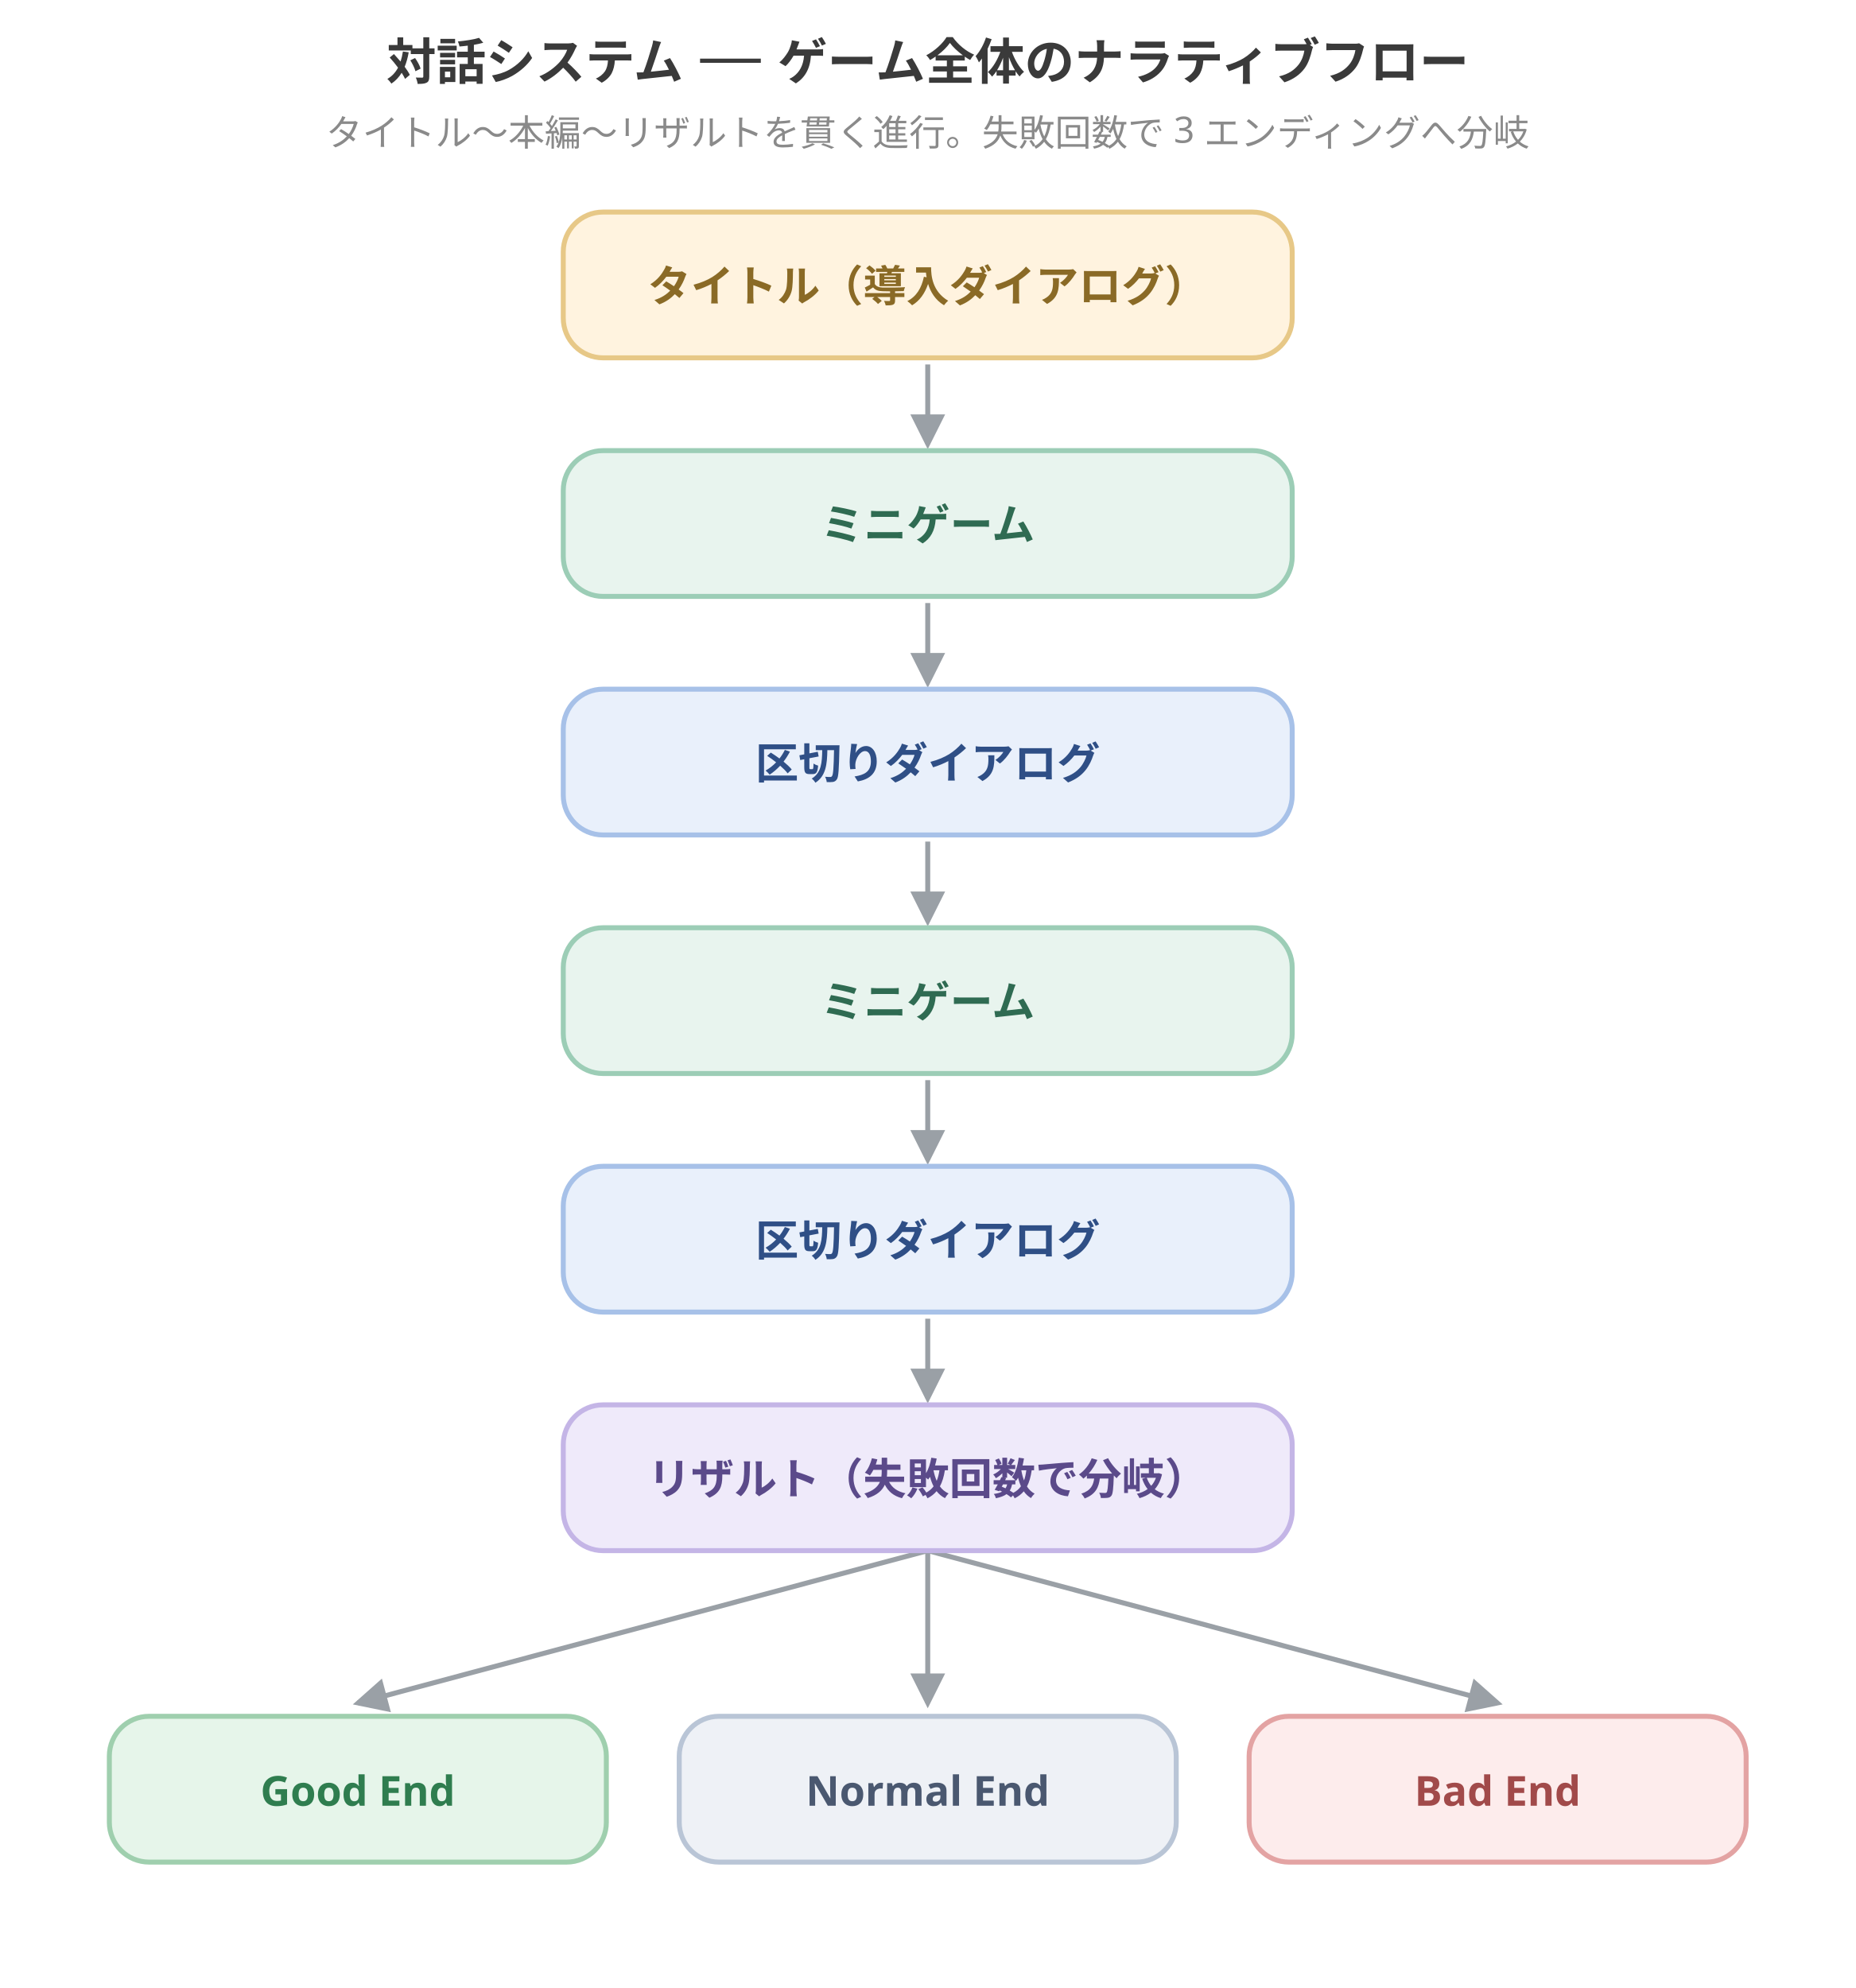
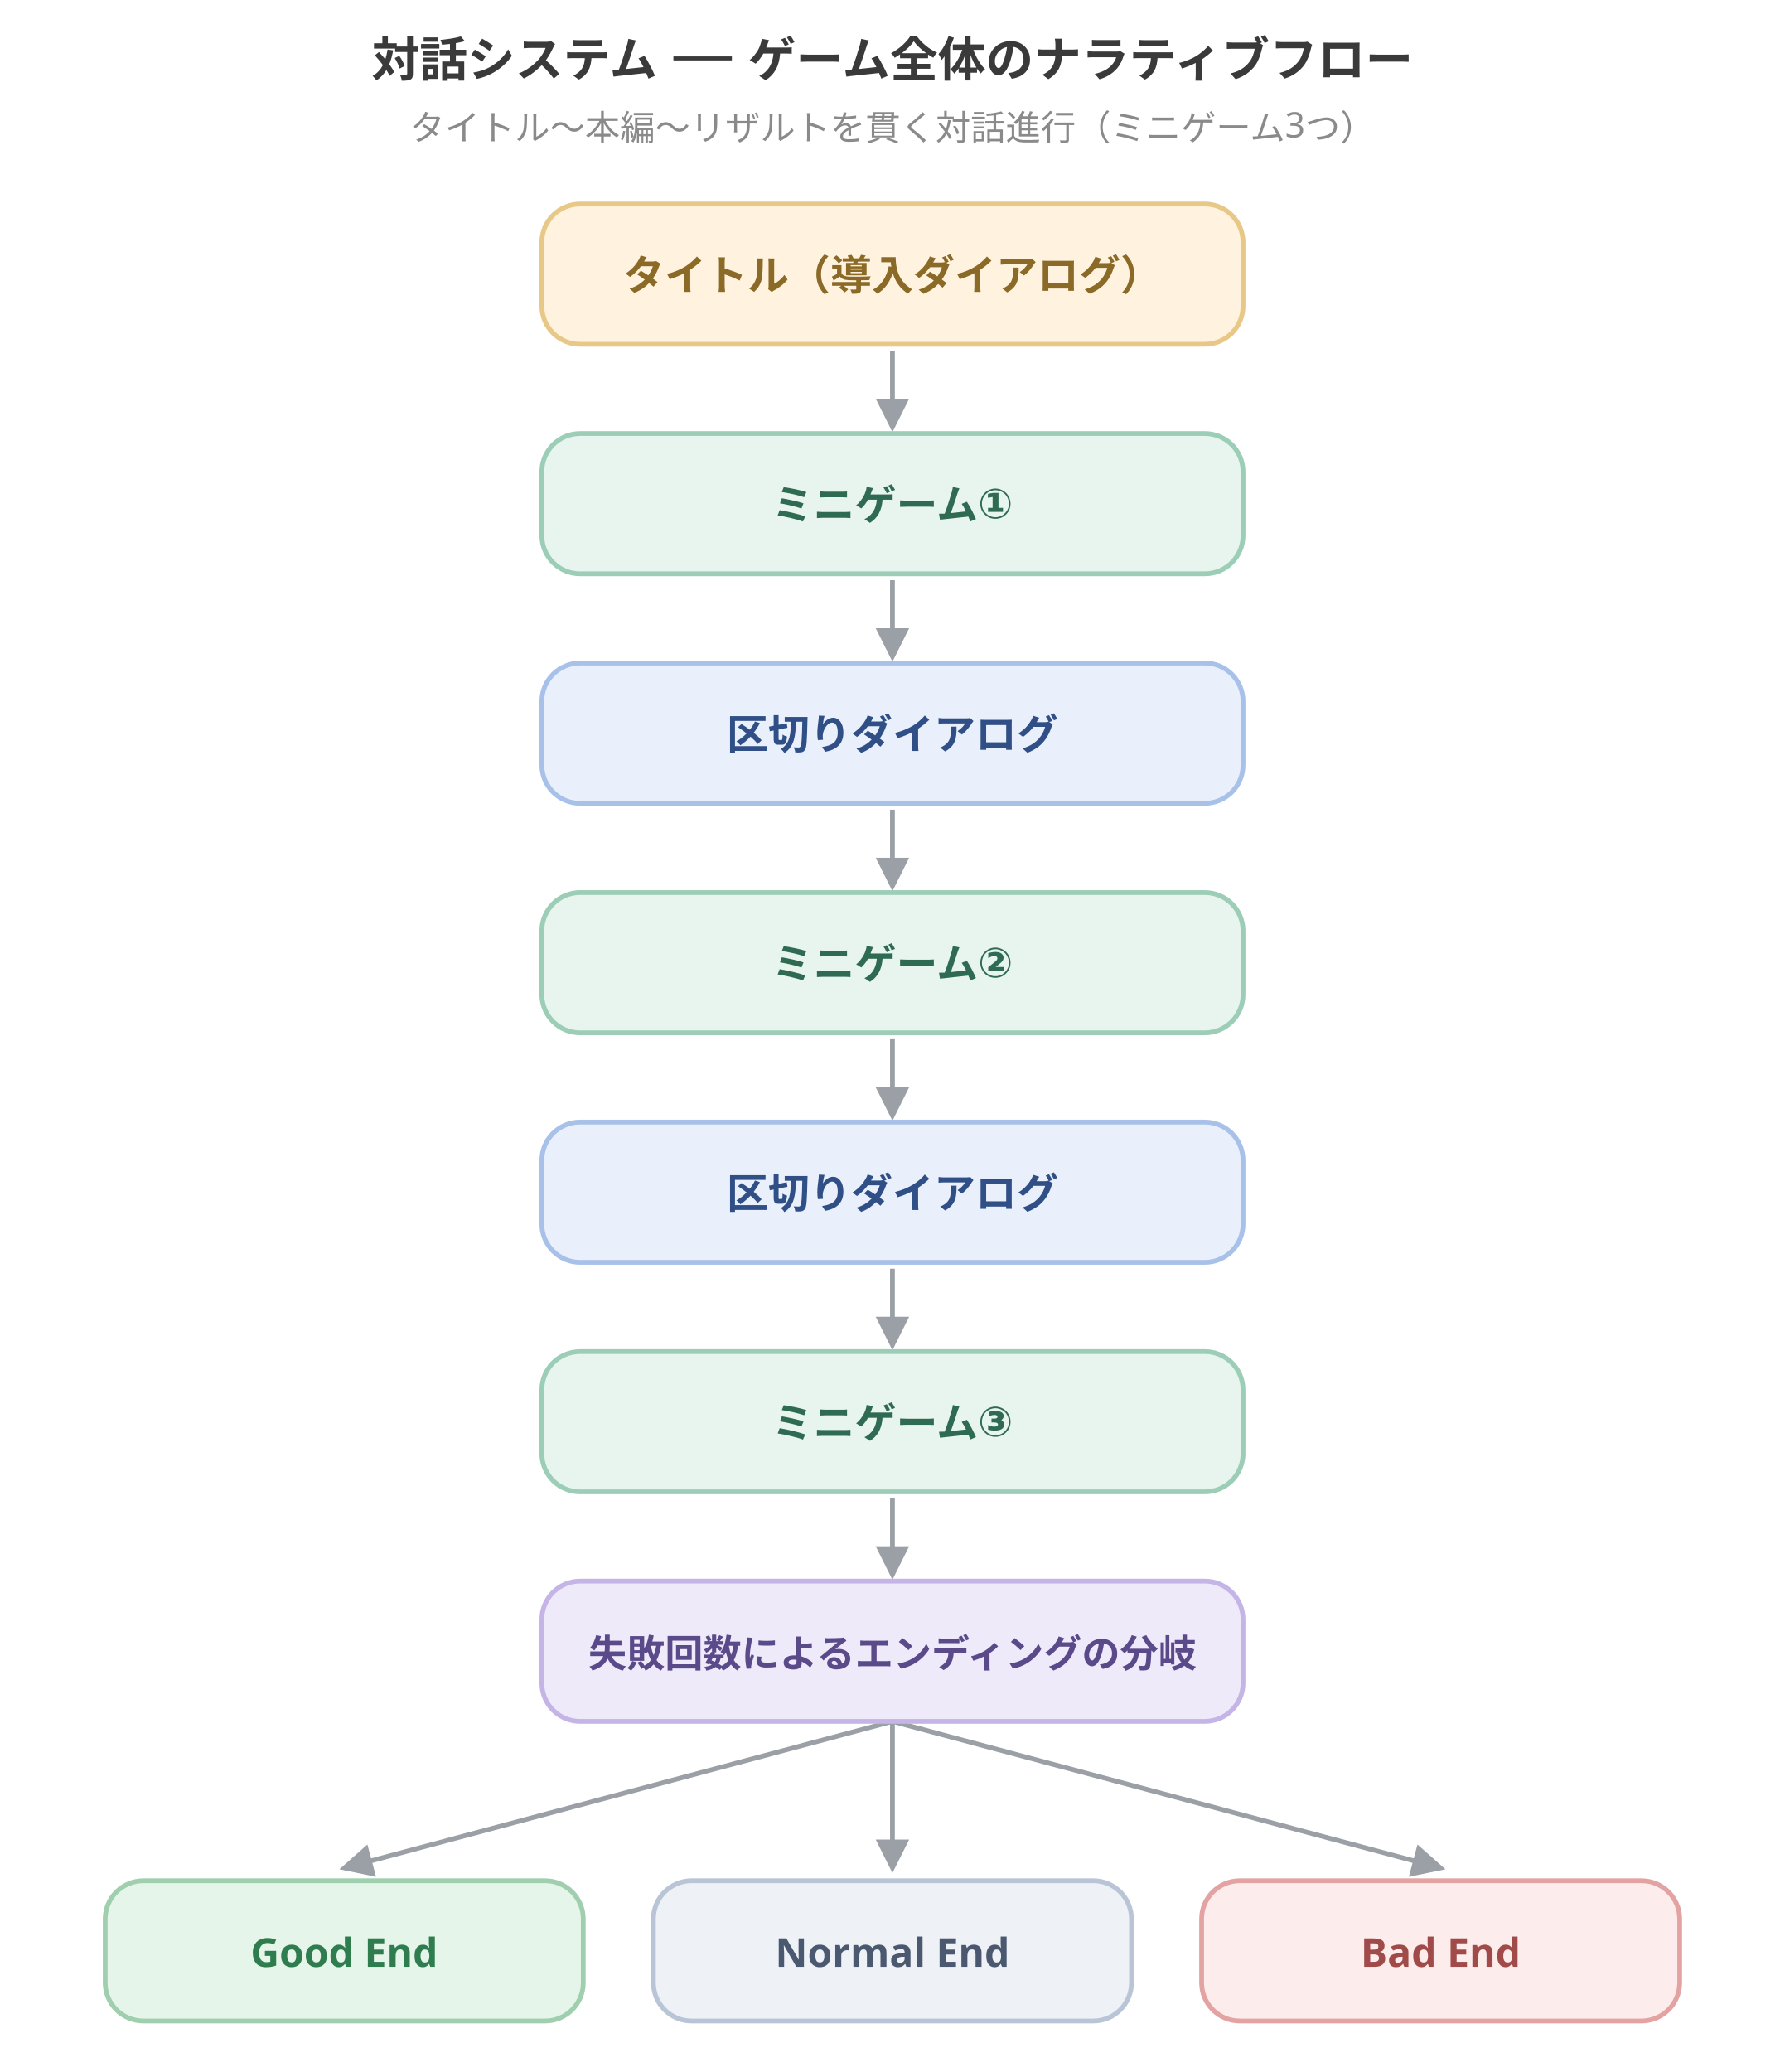
- <svg xmlns="http://www.w3.org/2000/svg" width="560" height="600" viewBox="0 0 560 600" font-family="'Hiragino Sans','Noto Sans JP','Yu Gothic',Meiryo,sans-serif">
+ <svg xmlns="http://www.w3.org/2000/svg" width="560" height="650" viewBox="0 0 560 650" font-family="'Hiragino Sans','Noto Sans JP','Yu Gothic',Meiryo,sans-serif">
  <defs>
    <marker id="ah" viewBox="0 0 10 10" refX="8.5" refY="5" markerWidth="7" markerHeight="7" orient="auto-start-reverse">
      <path d="M0,0 L10,5 L0,10 z" fill="#9aa0a6" />
    </marker>
  </defs>
  <text x="280" y="24" text-anchor="middle" font-size="15" font-weight="700" fill="#3a3a3a">対話システム ── ゲーム全体のナラティブフロー</text>
-   <text x="280" y="44" text-anchor="middle" font-size="11" fill="#8a8a8a">タイトル〜本編〜リザルトを貫く進行。失敗回数で 3 エンディングへ分岐</text>
+   <text x="280" y="44" text-anchor="middle" font-size="11" fill="#8a8a8a">タイトル〜本編〜リザルトを貫く対話進行（ミニゲーム3つ）</text>
  <line x1="280" y1="110" x2="280" y2="134" stroke="#9aa0a6" stroke-width="1.5" marker-end="url(#ah)" />
  <line x1="280" y1="182" x2="280" y2="206" stroke="#9aa0a6" stroke-width="1.5" marker-end="url(#ah)" />
  <line x1="280" y1="254" x2="280" y2="278" stroke="#9aa0a6" stroke-width="1.5" marker-end="url(#ah)" />
  <line x1="280" y1="326" x2="280" y2="350" stroke="#9aa0a6" stroke-width="1.5" marker-end="url(#ah)" />
  <line x1="280" y1="398" x2="280" y2="422" stroke="#9aa0a6" stroke-width="1.5" marker-end="url(#ah)" />
-   <line x1="280" y1="468" x2="108" y2="514" stroke="#9aa0a6" stroke-width="1.5" marker-end="url(#ah)" />
-   <line x1="280" y1="468" x2="280" y2="514" stroke="#9aa0a6" stroke-width="1.5" marker-end="url(#ah)" />
-   <line x1="280" y1="468" x2="452" y2="514" stroke="#9aa0a6" stroke-width="1.5" marker-end="url(#ah)" />
+   <line x1="280" y1="470" x2="280" y2="494" stroke="#9aa0a6" stroke-width="1.5" marker-end="url(#ah)" />
+   <line x1="280" y1="540" x2="108" y2="586" stroke="#9aa0a6" stroke-width="1.5" marker-end="url(#ah)" />
+   <line x1="280" y1="540" x2="280" y2="586" stroke="#9aa0a6" stroke-width="1.5" marker-end="url(#ah)" />
+   <line x1="280" y1="540" x2="452" y2="586" stroke="#9aa0a6" stroke-width="1.5" marker-end="url(#ah)" />
  <rect x="170" y="64" width="220" height="44" rx="12" fill="#fff3df" stroke="#e7c887" stroke-width="1.5" />
  <text x="280" y="91" text-anchor="middle" font-size="13" font-weight="700" fill="#8a6a26">タイトル（導入ダイアログ）</text>
  <rect x="170" y="136" width="220" height="44" rx="12" fill="#e8f4ee" stroke="#9ccdb6" stroke-width="1.5" />
-   <text x="280" y="163" text-anchor="middle" font-size="13" font-weight="700" fill="#2f6b52">ミニゲーム</text>
+   <text x="280" y="163" text-anchor="middle" font-size="13" font-weight="700" fill="#2f6b52">ミニゲーム①</text>
  <rect x="170" y="208" width="220" height="44" rx="12" fill="#e9f0fb" stroke="#a7c1e8" stroke-width="1.5" />
  <text x="280" y="235" text-anchor="middle" font-size="13" font-weight="700" fill="#2f4f86">区切りダイアログ</text>
  <rect x="170" y="280" width="220" height="44" rx="12" fill="#e8f4ee" stroke="#9ccdb6" stroke-width="1.5" />
-   <text x="280" y="307" text-anchor="middle" font-size="13" font-weight="700" fill="#2f6b52">ミニゲーム</text>
+   <text x="280" y="307" text-anchor="middle" font-size="13" font-weight="700" fill="#2f6b52">ミニゲーム②</text>
  <rect x="170" y="352" width="220" height="44" rx="12" fill="#e9f0fb" stroke="#a7c1e8" stroke-width="1.5" />
  <text x="280" y="379" text-anchor="middle" font-size="13" font-weight="700" fill="#2f4f86">区切りダイアログ</text>
-   <rect x="170" y="424" width="220" height="44" rx="12" fill="#efeafa" stroke="#c4b5e6" stroke-width="1.5" />
-   <text x="280" y="451" text-anchor="middle" font-size="13" font-weight="700" fill="#5b4a8a">リザルト（失敗回数で分岐）</text>
-   <rect x="33" y="518" width="150" height="44" rx="12" fill="#e6f5ea" stroke="#9fcfae" stroke-width="1.5" />
-   <text x="108" y="545" text-anchor="middle" font-size="12.5" font-weight="700" fill="#2f7d4f">Good End</text>
-   <rect x="205" y="518" width="150" height="44" rx="12" fill="#eef1f6" stroke="#b9c5d6" stroke-width="1.5" />
-   <text x="280" y="545" text-anchor="middle" font-size="12.5" font-weight="700" fill="#4a5870">Normal End</text>
-   <rect x="377" y="518" width="150" height="44" rx="12" fill="#fdecec" stroke="#e3a3a3" stroke-width="1.5" />
-   <text x="452" y="545" text-anchor="middle" font-size="12.5" font-weight="700" fill="#a14a4a">Bad End</text>
+   <rect x="170" y="424" width="220" height="44" rx="12" fill="#e8f4ee" stroke="#9ccdb6" stroke-width="1.5" />
+   <text x="280" y="451" text-anchor="middle" font-size="13" font-weight="700" fill="#2f6b52">ミニゲーム③</text>
+   <rect x="170" y="496" width="220" height="44" rx="12" fill="#efeafa" stroke="#c4b5e6" stroke-width="1.5" />
+   <text x="280" y="523" text-anchor="middle" font-size="12" font-weight="700" fill="#5b4a8a">失敗回数によるエンディングの分岐</text>
+   <rect x="33" y="590" width="150" height="44" rx="12" fill="#e6f5ea" stroke="#9fcfae" stroke-width="1.5" />
+   <text x="108" y="617" text-anchor="middle" font-size="12.5" font-weight="700" fill="#2f7d4f">Good End</text>
+   <rect x="205" y="590" width="150" height="44" rx="12" fill="#eef1f6" stroke="#b9c5d6" stroke-width="1.5" />
+   <text x="280" y="617" text-anchor="middle" font-size="12.5" font-weight="700" fill="#4a5870">Normal End</text>
+   <rect x="377" y="590" width="150" height="44" rx="12" fill="#fdecec" stroke="#e3a3a3" stroke-width="1.5" />
+   <text x="452" y="617" text-anchor="middle" font-size="12.5" font-weight="700" fill="#a14a4a">Bad End</text>
</svg>
